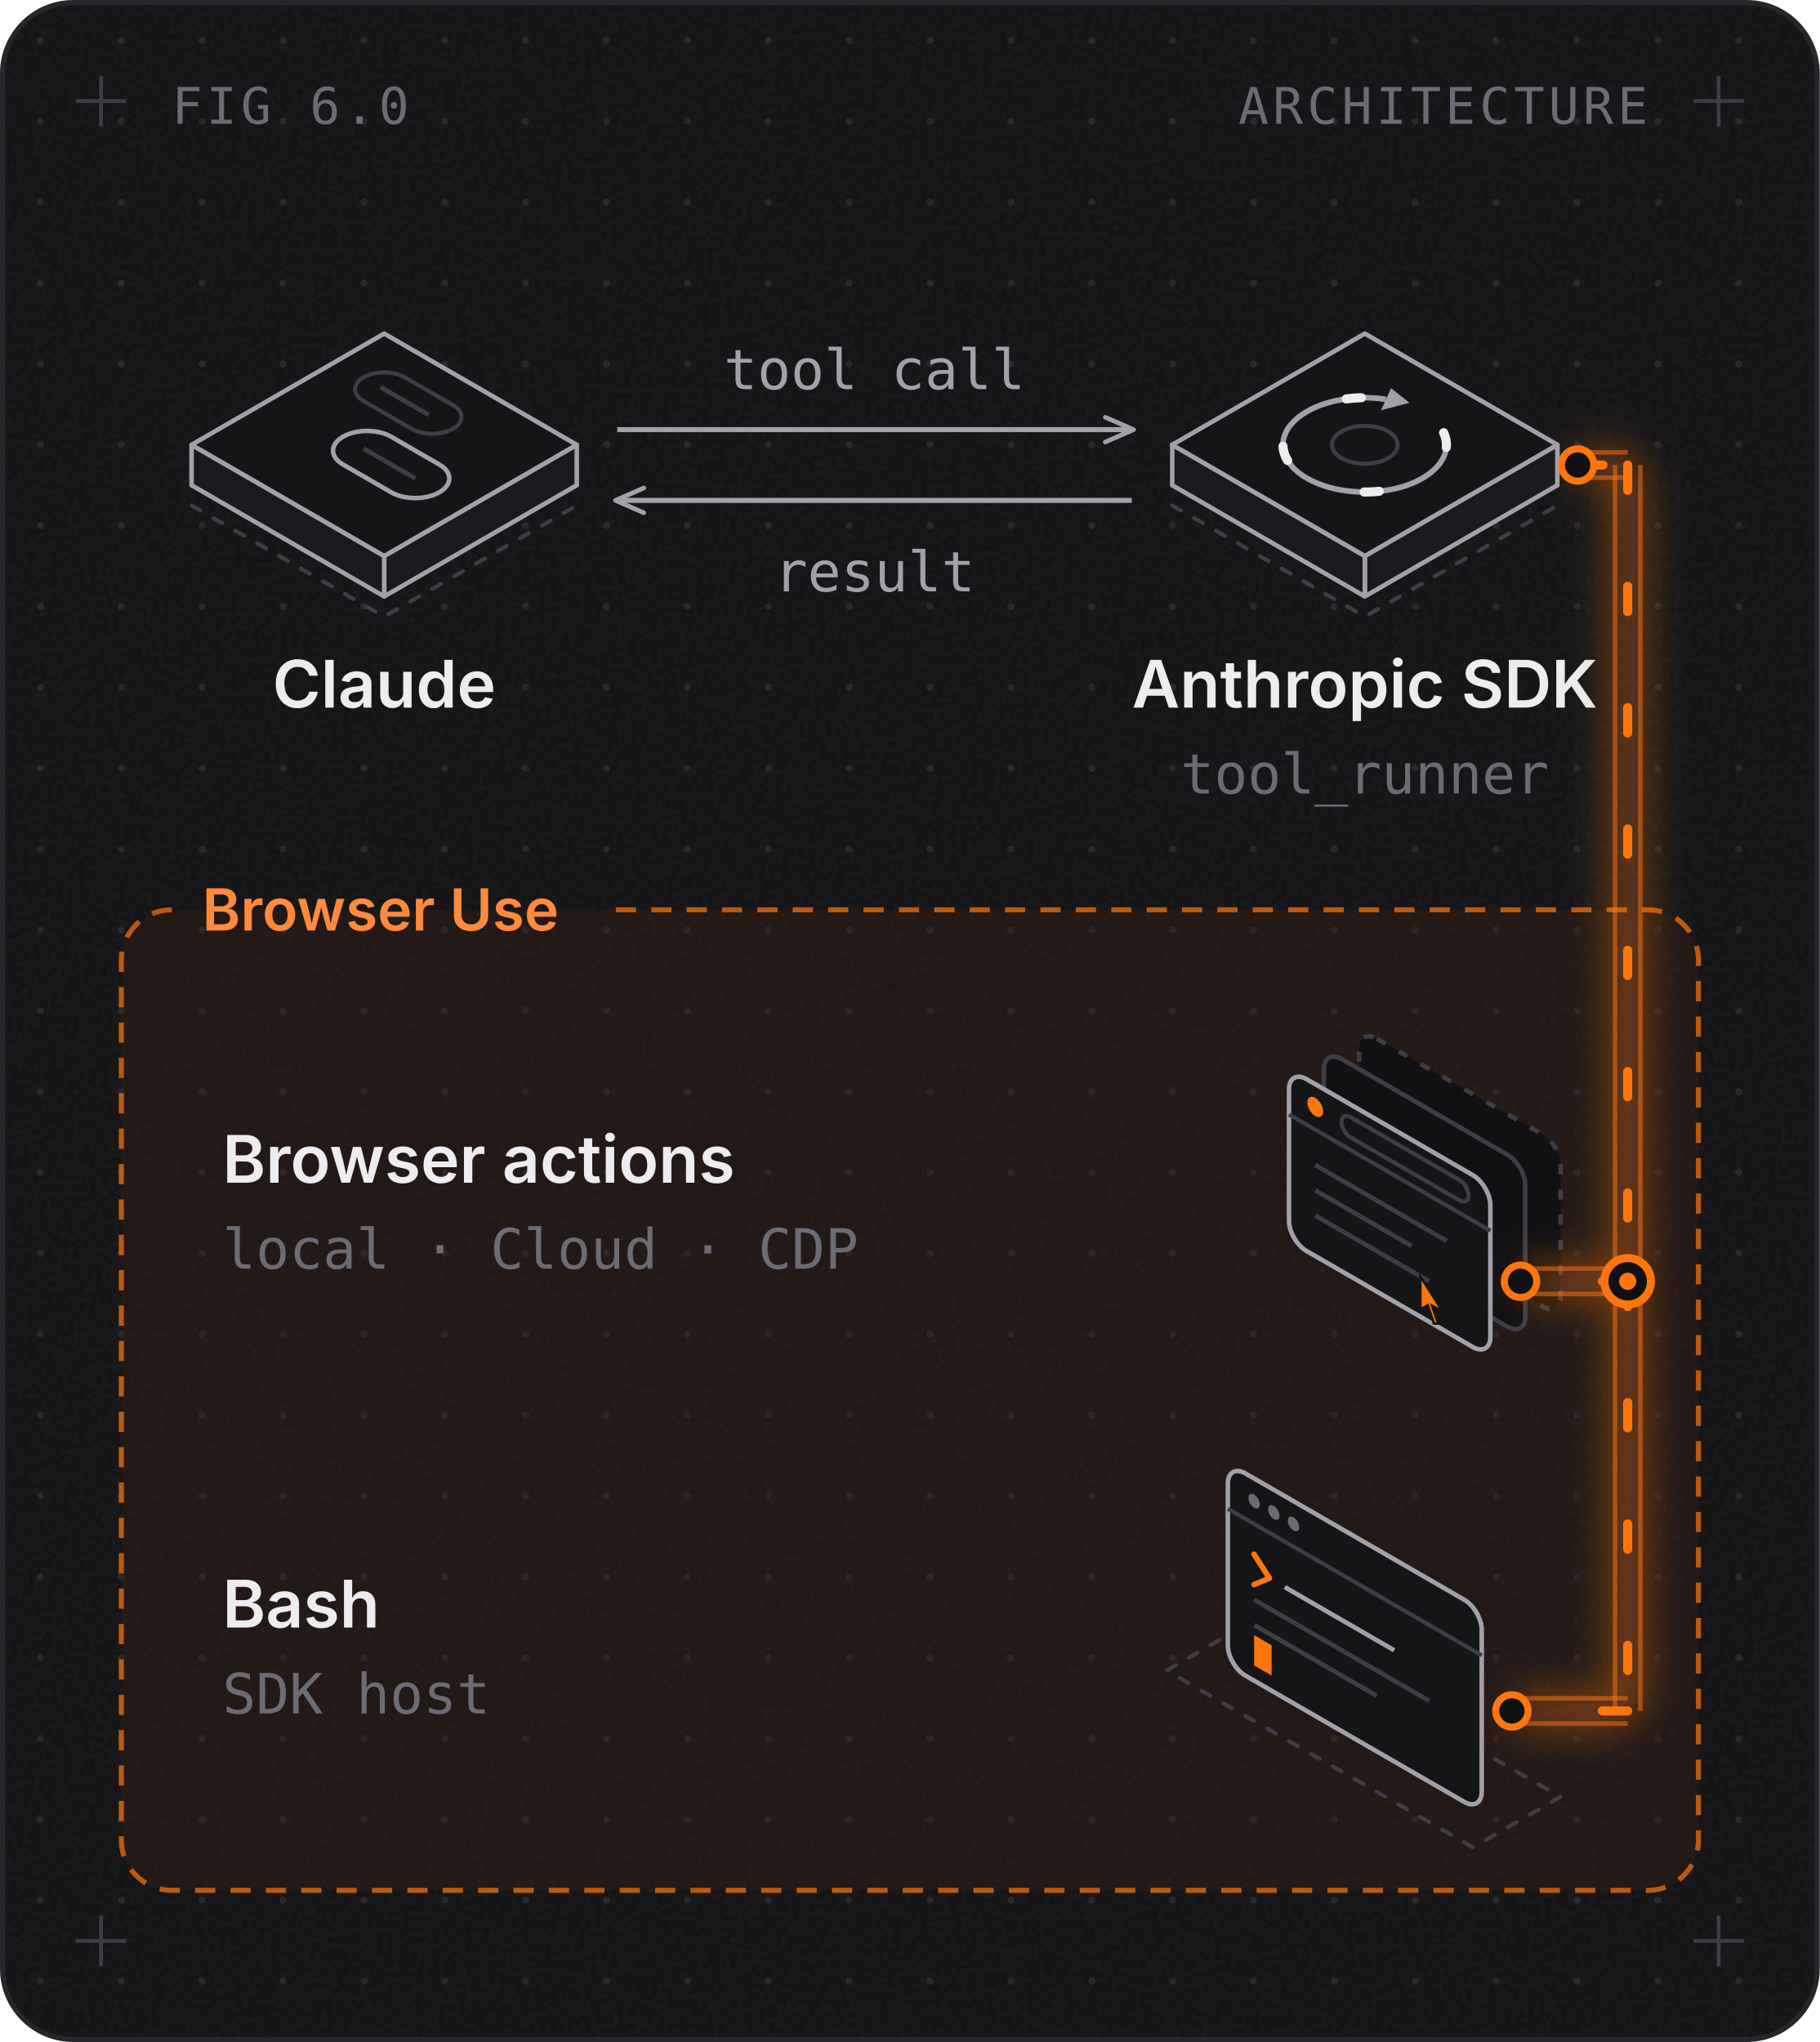
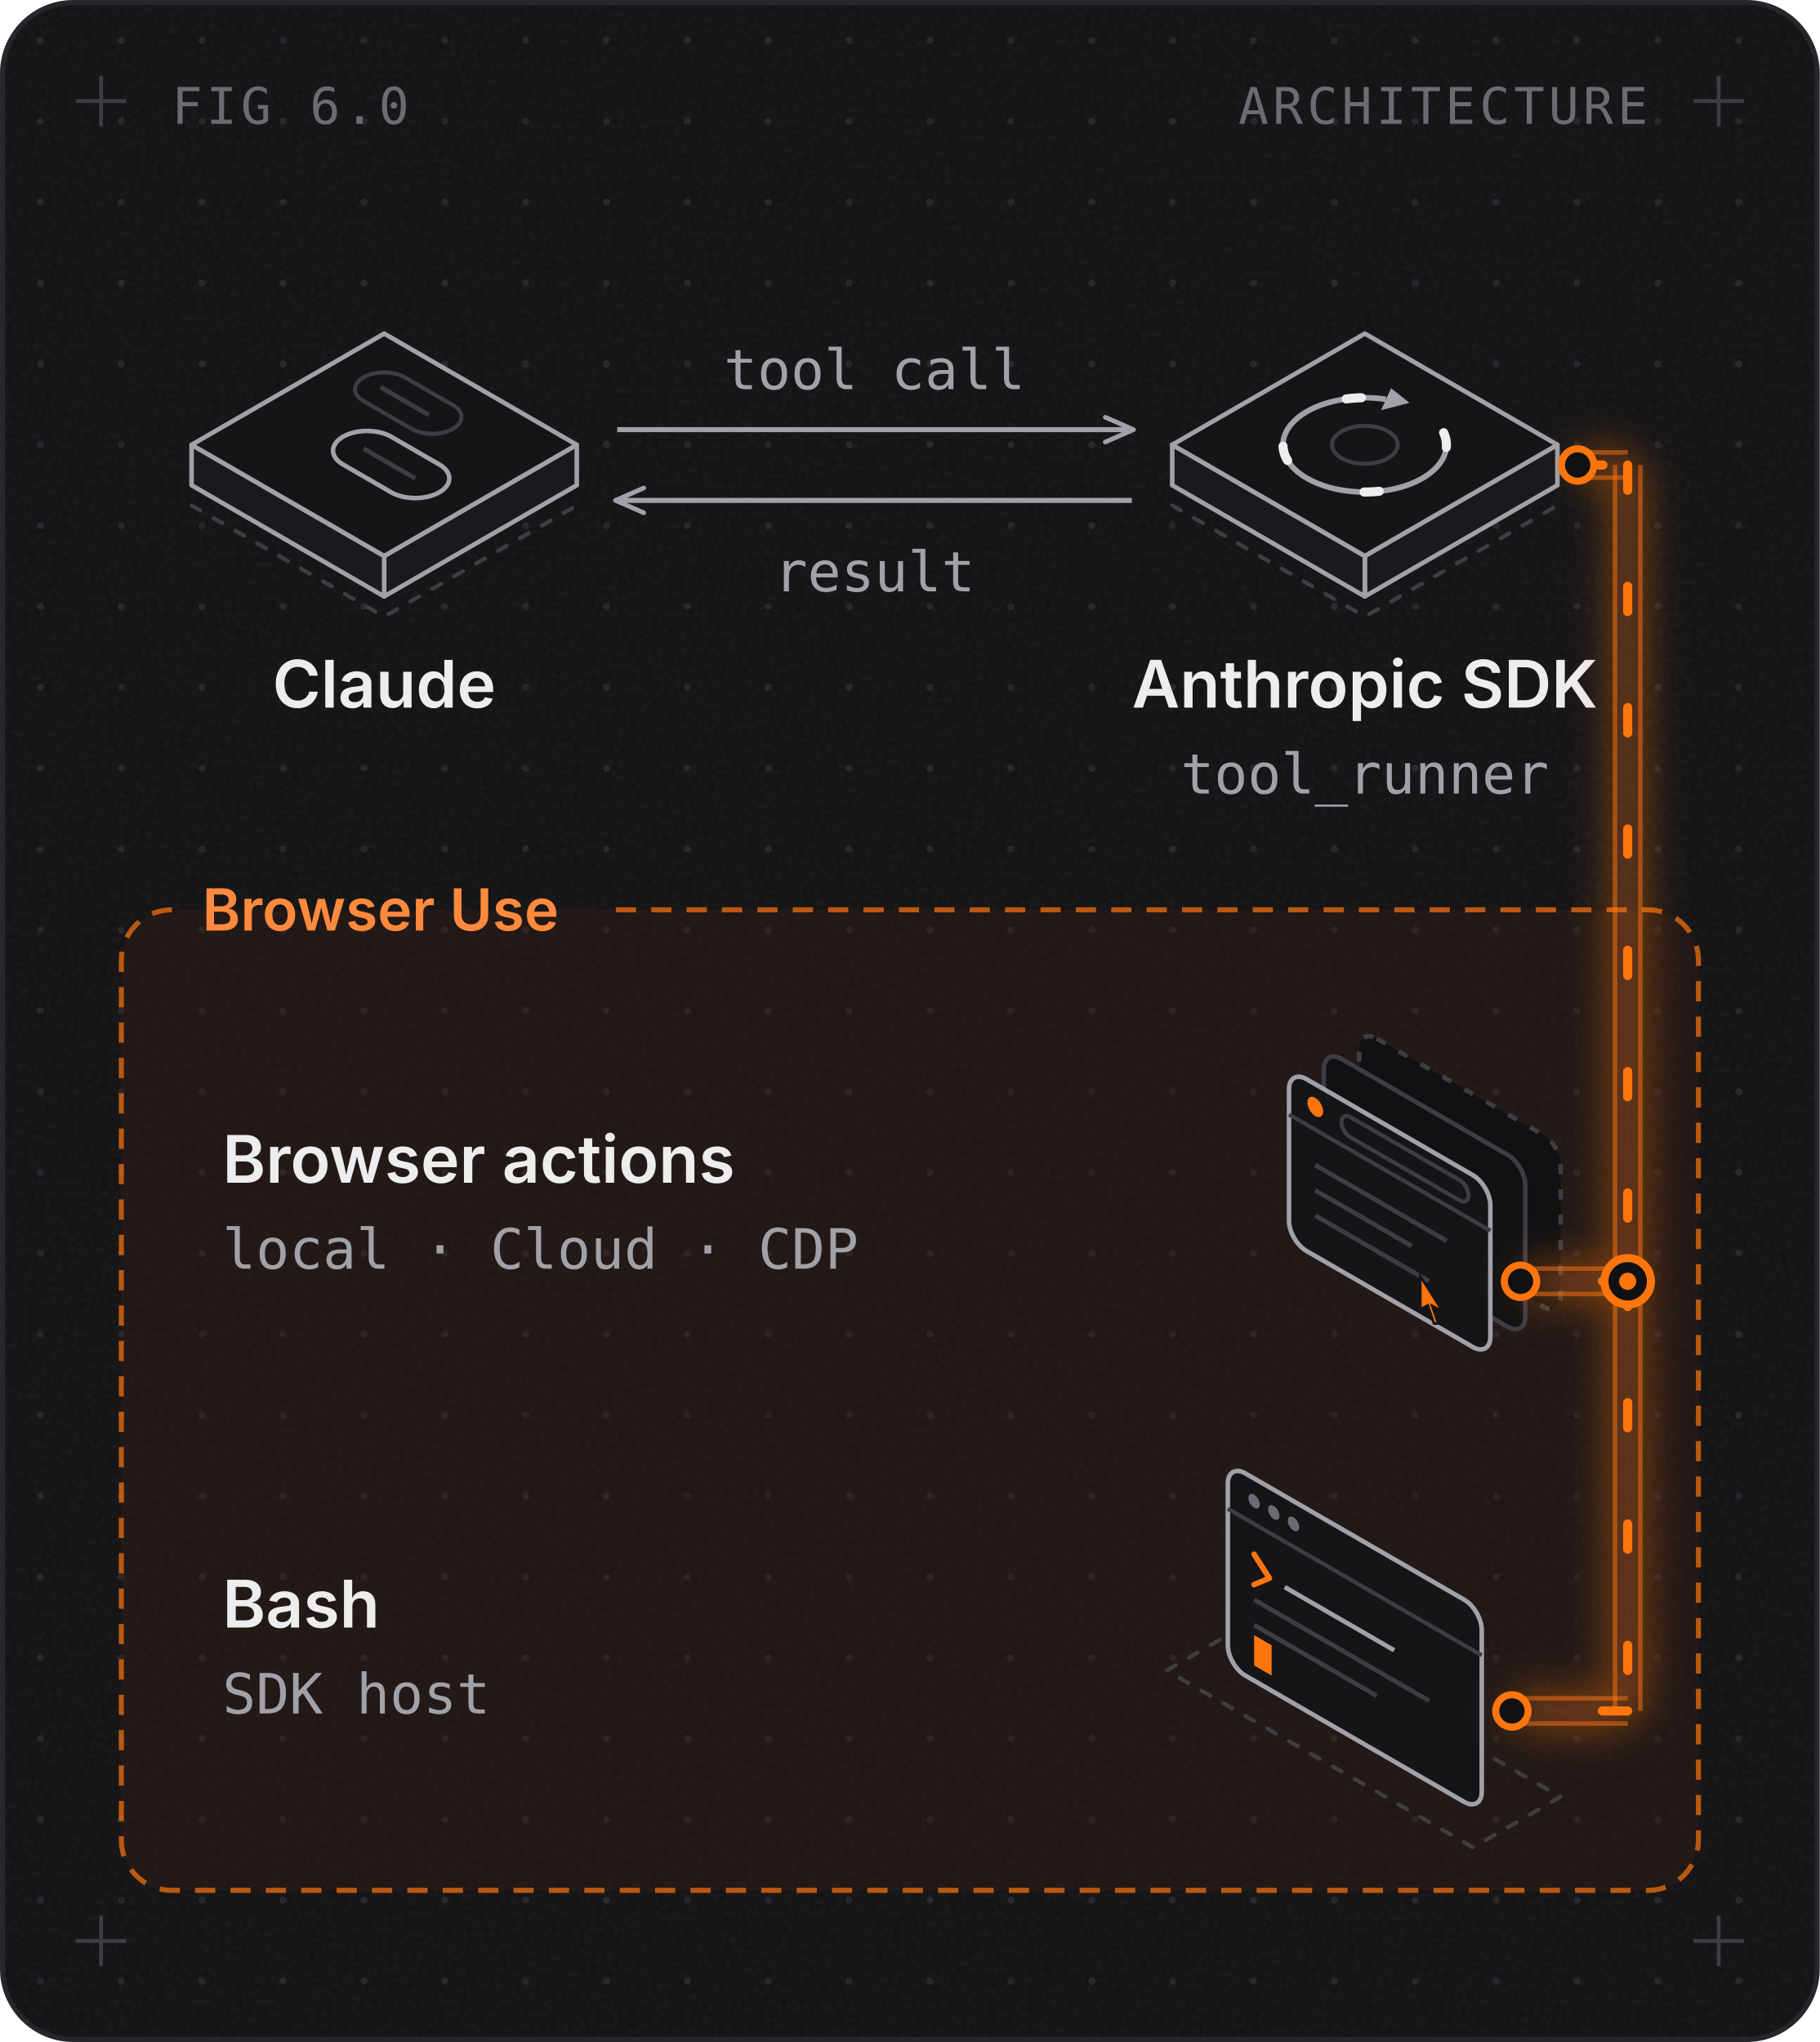
<svg xmlns="http://www.w3.org/2000/svg" viewBox="0 0 360 404" width="360" height="404" role="img" aria-labelledby="t d" fill="none">
  <style>.s{font-family:Geist, Inter, -apple-system, BlinkMacSystemFont, 'Segoe UI', Helvetica, Arial, sans-serif}.m{font-family:'Geist Mono', ui-monospace, SFMono-Regular, Menlo, monospace}text{font-kerning:normal}@keyframes fl{to{stroke-dashoffset:-24}}@keyframes spin{to{stroke-dashoffset:-20}}@keyframes blink{0%,49%{fill-opacity:1}50%,100%{fill-opacity:0}}@keyframes live{0%,100%{fill-opacity:1}50%{fill-opacity:.25}}@media (prefers-reduced-motion:no-preference){.pk{animation:fl 1.2s linear infinite}.spin{animation:spin 1.6s linear infinite}.blink{animation:blink 1.1s steps(1) infinite}.live{animation:live 1.8s ease-in-out infinite}}</style>
  <defs>
    <pattern id="dots" width="16" height="16" patternUnits="userSpaceOnUse">
      <circle cx="8" cy="8" r="0.7" fill="#232328" />
    </pattern>
    <filter id="grain" x="0" y="0" width="100%" height="100%">
      <feTurbulence type="fractalNoise" baseFrequency="0.9" numOctaves="2" seed="7" stitchTiles="stitch" />
      <feColorMatrix values="0 0 0 0 0.5  0 0 0 0 0.5  0 0 0 0 0.5  0 0 0 0.07 0" />
    </filter>
    <clipPath id="card">
      <rect x="0.5" y="0.5" width="359" height="403" rx="14" />
    </clipPath>
    <marker id="ah" viewBox="0 0 10 10" refX="8.5" refY="5" markerWidth="7" markerHeight="7" orient="auto-start-reverse">
      <path d="M1 1.5 L9 5 L1 8.5" stroke="#A1A1AA" stroke-width="1.3" fill="none" stroke-linejoin="round" stroke-linecap="round" />
    </marker>
    <filter id="glow" filterUnits="userSpaceOnUse" x="0" y="0" width="360" height="404">
      <feGaussianBlur stdDeviation="4" />
    </filter>
  </defs>
  <rect x="0.5" y="0.5" width="359" height="403" rx="14" fill="#111113" />
  <g clip-path="url(#card)">
    <rect width="360" height="404" fill="url(#dots)" />
    <rect width="360" height="404" filter="url(#grain)" />
  </g>
  <rect x="0.5" y="0.5" width="359" height="403" rx="14" fill="none" stroke="#26262B" />
  <path d="M15 20h10M20 15v10" stroke="#3D3D45" stroke-width="0.75" />
  <path d="M335 20h10M340 15v10" stroke="#3D3D45" stroke-width="0.75" />
  <path d="M15 384h10M20 379v10" stroke="#3D3D45" stroke-width="0.75" />
  <path d="M335 384h10M340 379v10" stroke="#3D3D45" stroke-width="0.75" />
  <text x="34.0" y="24.5" font-size="10" fill="#6B6B74" letter-spacing="0.08em" class="m">FIG 6.0</text>
  <text x="326.0" y="24.5" font-size="10" fill="#6B6B74" text-anchor="end" letter-spacing="0.08em" class="m">ARCHITECTURE</text>
  <polyline points="37.9,100.0 76.0,122.0 114.1,100.0" stroke="#3D3D45" stroke-width="0.8" stroke-dasharray="2 3" stroke-linejoin="round" stroke-linecap="round" />
  <polygon points="114.1,88.0 76.0,110.0 76.0,118.0 114.1,96.0" fill="#1A1A1E" stroke="#A1A1AA" stroke-width="0.9" stroke-linejoin="round" stroke-linecap="round" />
  <polygon points="37.9,88.0 76.0,110.0 76.0,118.0 37.9,96.0" fill="#1A1A1E" stroke="#A1A1AA" stroke-width="0.9" stroke-linejoin="round" stroke-linecap="round" />
  <polygon points="76.0,66.0 114.1,88.0 76.0,110.0 37.9,88.0" fill="#151518" stroke="#A1A1AA" stroke-width="0.9" stroke-linejoin="round" stroke-linecap="round" />
  <g transform="matrix(0.866,0.5,-0.866,0.5,76.0,66.0)">
    <rect x="6.3" y="6.3" width="20.4" height="9.4" rx="4.7" stroke="#3D3D45" stroke-width="0.8" vector-effect="non-scaling-stroke" />
    <rect x="15.7" y="19.6" width="22.0" height="11.0" rx="5.5" stroke="#A1A1AA" stroke-width="0.9" vector-effect="non-scaling-stroke" />
    <line x1="20.4" y1="25.1" x2="32.2" y2="25.1" stroke="#3D3D45" stroke-width="0.9" vector-effect="non-scaling-stroke" />
    <line x1="10.2" y1="11.0" x2="21.2" y2="11.0" stroke="#3D3D45" stroke-width="0.9" vector-effect="non-scaling-stroke" />
  </g>
  <polyline points="231.9,100.0 270.0,122.0 308.1,100.0" stroke="#3D3D45" stroke-width="0.8" stroke-dasharray="2 3" stroke-linejoin="round" stroke-linecap="round" />
  <polygon points="308.1,88.0 270.0,110.0 270.0,118.0 308.1,96.0" fill="#1A1A1E" stroke="#A1A1AA" stroke-width="0.9" stroke-linejoin="round" stroke-linecap="round" />
  <polygon points="231.9,88.0 270.0,110.0 270.0,118.0 231.9,96.0" fill="#1A1A1E" stroke="#A1A1AA" stroke-width="0.9" stroke-linejoin="round" stroke-linecap="round" />
  <polygon points="270.0,66.0 308.1,88.0 270.0,110.0 231.9,88.0" fill="#151518" stroke="#A1A1AA" stroke-width="0.9" stroke-linejoin="round" stroke-linecap="round" />
  <g transform="matrix(0.866,0.5,-0.866,0.5,270.0,66.0)">
    <circle cx="22.0" cy="22.0" r="5.3" stroke="#3D3D45" stroke-width="0.8" vector-effect="non-scaling-stroke" />
    <path d="M28.6 10.6A13.2 13.2 0 1 1 15.4 10.6" stroke="#A1A1AA" stroke-width="1.1" vector-effect="non-scaling-stroke" />
    <path class="spin" d="M28.6 10.6A13.2 13.2 0 1 1 15.4 10.6" stroke="#EDEDEF" stroke-width="1.8" stroke-dasharray="3 17" stroke-linecap="round" vector-effect="non-scaling-stroke" />
    <polygon points="18.8,8.6 13.8,7.8 17.0,13.3" fill="#A1A1AA" />
  </g>
  <text x="76.0" y="140.0" font-size="13" fill="#EDEDEF" font-weight="600" text-anchor="middle" class="s">Claude</text>
  <text x="270.0" y="140.0" font-size="13" fill="#EDEDEF" font-weight="600" text-anchor="middle" class="s">Anthropic SDK</text>
-   <text x="270.0" y="157.0" font-size="11" fill="#6B6B74" text-anchor="middle" class="m">tool_runner</text>
+   <text x="270.0" y="157.0" font-size="11" fill="#A1A1AA" text-anchor="middle" class="m">tool_runner</text>
  <line x1="122.1" y1="85.0" x2="223.9" y2="85.0" stroke="#A1A1AA" stroke-width="1" marker-end="url(#ah)" />
  <line x1="223.9" y1="99.0" x2="122.1" y2="99.0" stroke="#A1A1AA" stroke-width="1" marker-end="url(#ah)" />
  <text x="173.0" y="77.0" font-size="11" fill="#A1A1AA" text-anchor="middle" class="m">tool call</text>
  <text x="173.0" y="117.0" font-size="11" fill="#A1A1AA" text-anchor="middle" class="m">result</text>
  <rect x="24" y="180" width="312" height="194" rx="10" fill="#3A2214" fill-opacity=".35" />
  <path d="M34.0 180H34A10 10 0 0 0 24 190V364A10 10 0 0 0 34 374H326A10 10 0 0 0 336 364V190A10 10 0 0 0 326 180H121.7" stroke="#FE750E" stroke-opacity=".7" stroke-width="1" stroke-dasharray="4 3" />
  <text x="40.0" y="184.1" font-size="11.5" fill="#FF8A3D" font-weight="600" class="s">Browser Use</text>
  <g transform="matrix(0.866,0.5,0,1,268.9,237.5)">
    <rect x="0" y="-34" width="46" height="34" rx="4" fill="#111113" stroke="#3D3D45" stroke-width="0.9" stroke-dasharray="2 3" vector-effect="non-scaling-stroke" />
  </g>
  <g transform="matrix(0.866,0.5,0,1,261.9,241.5)">
    <rect x="0" y="-34" width="46" height="34" rx="4" fill="#111113" stroke="#3D3D45" stroke-width="0.9" vector-effect="non-scaling-stroke" />
  </g>
  <g transform="matrix(0.866,0.5,0,1,255.0,245.5)">
    <rect x="0" y="-34" width="46" height="34" rx="4" fill="#151518" stroke="#A1A1AA" stroke-width="0.9" vector-effect="non-scaling-stroke" />
    <line x1="0" y1="-25" x2="46" y2="-25" stroke="#3D3D45" stroke-width="0.8" vector-effect="non-scaling-stroke" />
    <circle class="live" cx="6" cy="-29.5" r="1.8" fill="#FE750E" />
    <rect x="12" y="-31.5" width="29" height="4" rx="2" stroke="#3D3D45" stroke-width="0.8" vector-effect="non-scaling-stroke" />
    <line x1="6" y1="-18" x2="36" y2="-18" stroke="#3D3D45" stroke-width="0.9" vector-effect="non-scaling-stroke" />
    <line x1="6" y1="-13" x2="28" y2="-13" stroke="#3D3D45" stroke-width="0.9" vector-effect="non-scaling-stroke" />
    <line x1="6" y1="-8" x2="32" y2="-8" stroke="#3D3D45" stroke-width="0.9" vector-effect="non-scaling-stroke" />
    <path d="M30 -8 l0 6.5 l1.7 -1.6 l1.4 2.9 l1 -.5 l-1.4 -2.8 l2.4 -.1z" fill="#FE750E" stroke="#151518" stroke-width="0.5" vector-effect="non-scaling-stroke" />
  </g>
  <polygon points="248.1,320.5 308.7,355.5 291.4,365.5 230.8,330.5" stroke="#3D3D45" stroke-width="0.8" stroke-dasharray="2 3" stroke-linejoin="round" stroke-linecap="round" />
  <g transform="matrix(0.866,0.5,0,1,242.9,329.5)">
    <rect x="0" y="-40" width="58" height="40" rx="4" fill="#151518" stroke="#A1A1AA" stroke-width="0.9" vector-effect="non-scaling-stroke" />
    <line x1="0" y1="-31" x2="58" y2="-31" stroke="#3D3D45" stroke-width="0.8" vector-effect="non-scaling-stroke" />
    <circle cx="6.0" cy="-35.5" r="1.3" fill="#6B6B74" />
    <circle cx="10.5" cy="-35.5" r="1.3" fill="#6B6B74" />
    <circle cx="15.0" cy="-35.5" r="1.3" fill="#6B6B74" />
    <path d="M6 -25 l3.5 3 l-3.5 3" stroke="#FE750E" stroke-width="1.1" stroke-linejoin="round" stroke-linecap="round" vector-effect="non-scaling-stroke" />
    <line x1="13" y1="-22" x2="38" y2="-22" stroke="#A1A1AA" stroke-width="0.9" vector-effect="non-scaling-stroke" />
    <line x1="6" y1="-16" x2="46" y2="-16" stroke="#3D3D45" stroke-width="0.9" vector-effect="non-scaling-stroke" />
    <line x1="6" y1="-11" x2="34" y2="-11" stroke="#3D3D45" stroke-width="0.9" vector-effect="non-scaling-stroke" />
    <rect class="blink" x="6" y="-9" width="4" height="6" fill="#FE750E" />
  </g>
  <text x="44.0" y="234.0" font-size="13" fill="#EDEDEF" font-weight="600" class="s">Browser actions</text>
-   <text x="44.0" y="251.0" font-size="11" fill="#6B6B74" class="m">local · Cloud · CDP</text>
+   <text x="44.0" y="251.0" font-size="11" fill="#A1A1AA" class="m">local · Cloud · CDP</text>
  <text x="44.0" y="322.0" font-size="13" fill="#EDEDEF" font-weight="600" class="s">Bash</text>
-   <text x="44.0" y="339.0" font-size="11" fill="#6B6B74" class="m">SDK host</text>
+   <text x="44.0" y="339.0" font-size="11" fill="#A1A1AA" class="m">SDK host</text>
  <rect x="312.1" y="89.0" width="9.9" height="6" rx="3" fill="#FE750E" fill-opacity="0.5" filter="url(#glow)" />
  <line x1="312.1" y1="89.5" x2="322.0" y2="89.5" stroke="#FE750E" stroke-width="0.9" stroke-opacity=".5" />
  <line x1="312.1" y1="94.5" x2="322.0" y2="94.5" stroke="#FE750E" stroke-width="0.9" stroke-opacity=".5" />
  <line class="pk" x1="312.1" y1="92.0" x2="322.0" y2="92.0" stroke="#FE750E" stroke-width="1.8" stroke-linecap="round" stroke-dasharray="5 19" />
  <rect x="319.0" y="92.0" width="6" height="161.5" rx="3" fill="#FE750E" fill-opacity="0.5" filter="url(#glow)" />
  <line x1="319.5" y1="92.0" x2="319.5" y2="253.5" stroke="#FE750E" stroke-width="0.9" stroke-opacity=".5" />
  <line x1="324.5" y1="92.0" x2="324.5" y2="253.5" stroke="#FE750E" stroke-width="0.9" stroke-opacity=".5" />
  <line class="pk" x1="322.0" y1="92.0" x2="322.0" y2="253.5" stroke="#FE750E" stroke-width="1.8" stroke-linecap="round" stroke-dasharray="5 19" />
  <rect x="300.8" y="250.5" width="21.2" height="6" rx="3" fill="#FE750E" fill-opacity="0.5" filter="url(#glow)" />
  <line x1="322.0" y1="251.0" x2="300.8" y2="251.0" stroke="#FE750E" stroke-width="0.9" stroke-opacity=".5" />
  <line x1="322.0" y1="256.0" x2="300.8" y2="256.0" stroke="#FE750E" stroke-width="0.9" stroke-opacity=".5" />
  <line class="pk" x1="322.0" y1="253.5" x2="300.8" y2="253.5" stroke="#FE750E" stroke-width="1.8" stroke-linecap="round" stroke-dasharray="5 19" />
  <rect x="319.0" y="253.5" width="6" height="85.0" rx="3" fill="#FE750E" fill-opacity="0.5" filter="url(#glow)" />
  <line x1="319.5" y1="253.5" x2="319.5" y2="338.5" stroke="#FE750E" stroke-width="0.9" stroke-opacity=".5" />
  <line x1="324.5" y1="253.5" x2="324.5" y2="338.5" stroke="#FE750E" stroke-width="0.9" stroke-opacity=".5" />
  <line class="pk" x1="322.0" y1="253.5" x2="322.0" y2="338.5" stroke="#FE750E" stroke-width="1.8" stroke-linecap="round" stroke-dasharray="5 19" />
  <rect x="299.1" y="335.5" width="22.9" height="6" rx="3" fill="#FE750E" fill-opacity="0.5" filter="url(#glow)" />
  <line x1="322.0" y1="336.0" x2="299.1" y2="336.0" stroke="#FE750E" stroke-width="0.9" stroke-opacity=".5" />
  <line x1="322.0" y1="341.0" x2="299.1" y2="341.0" stroke="#FE750E" stroke-width="0.9" stroke-opacity=".5" />
  <line class="pk" x1="322.0" y1="338.5" x2="299.1" y2="338.5" stroke="#FE750E" stroke-width="1.8" stroke-linecap="round" stroke-dasharray="5 19" />
  <circle cx="312.1" cy="92.0" r="3.2" fill="#111113" stroke="#FE750E" stroke-width="1.4" />
  <circle cx="322.0" cy="253.5" r="4.6" fill="#111113" stroke="#FE750E" stroke-width="1.6" />
  <circle cx="322.0" cy="253.5" r="1.7" fill="#FE750E" />
  <circle cx="300.8" cy="253.5" r="3.2" fill="#111113" stroke="#FE750E" stroke-width="1.4" />
  <circle cx="299.1" cy="338.5" r="3.2" fill="#111113" stroke="#FE750E" stroke-width="1.4" />
</svg>
